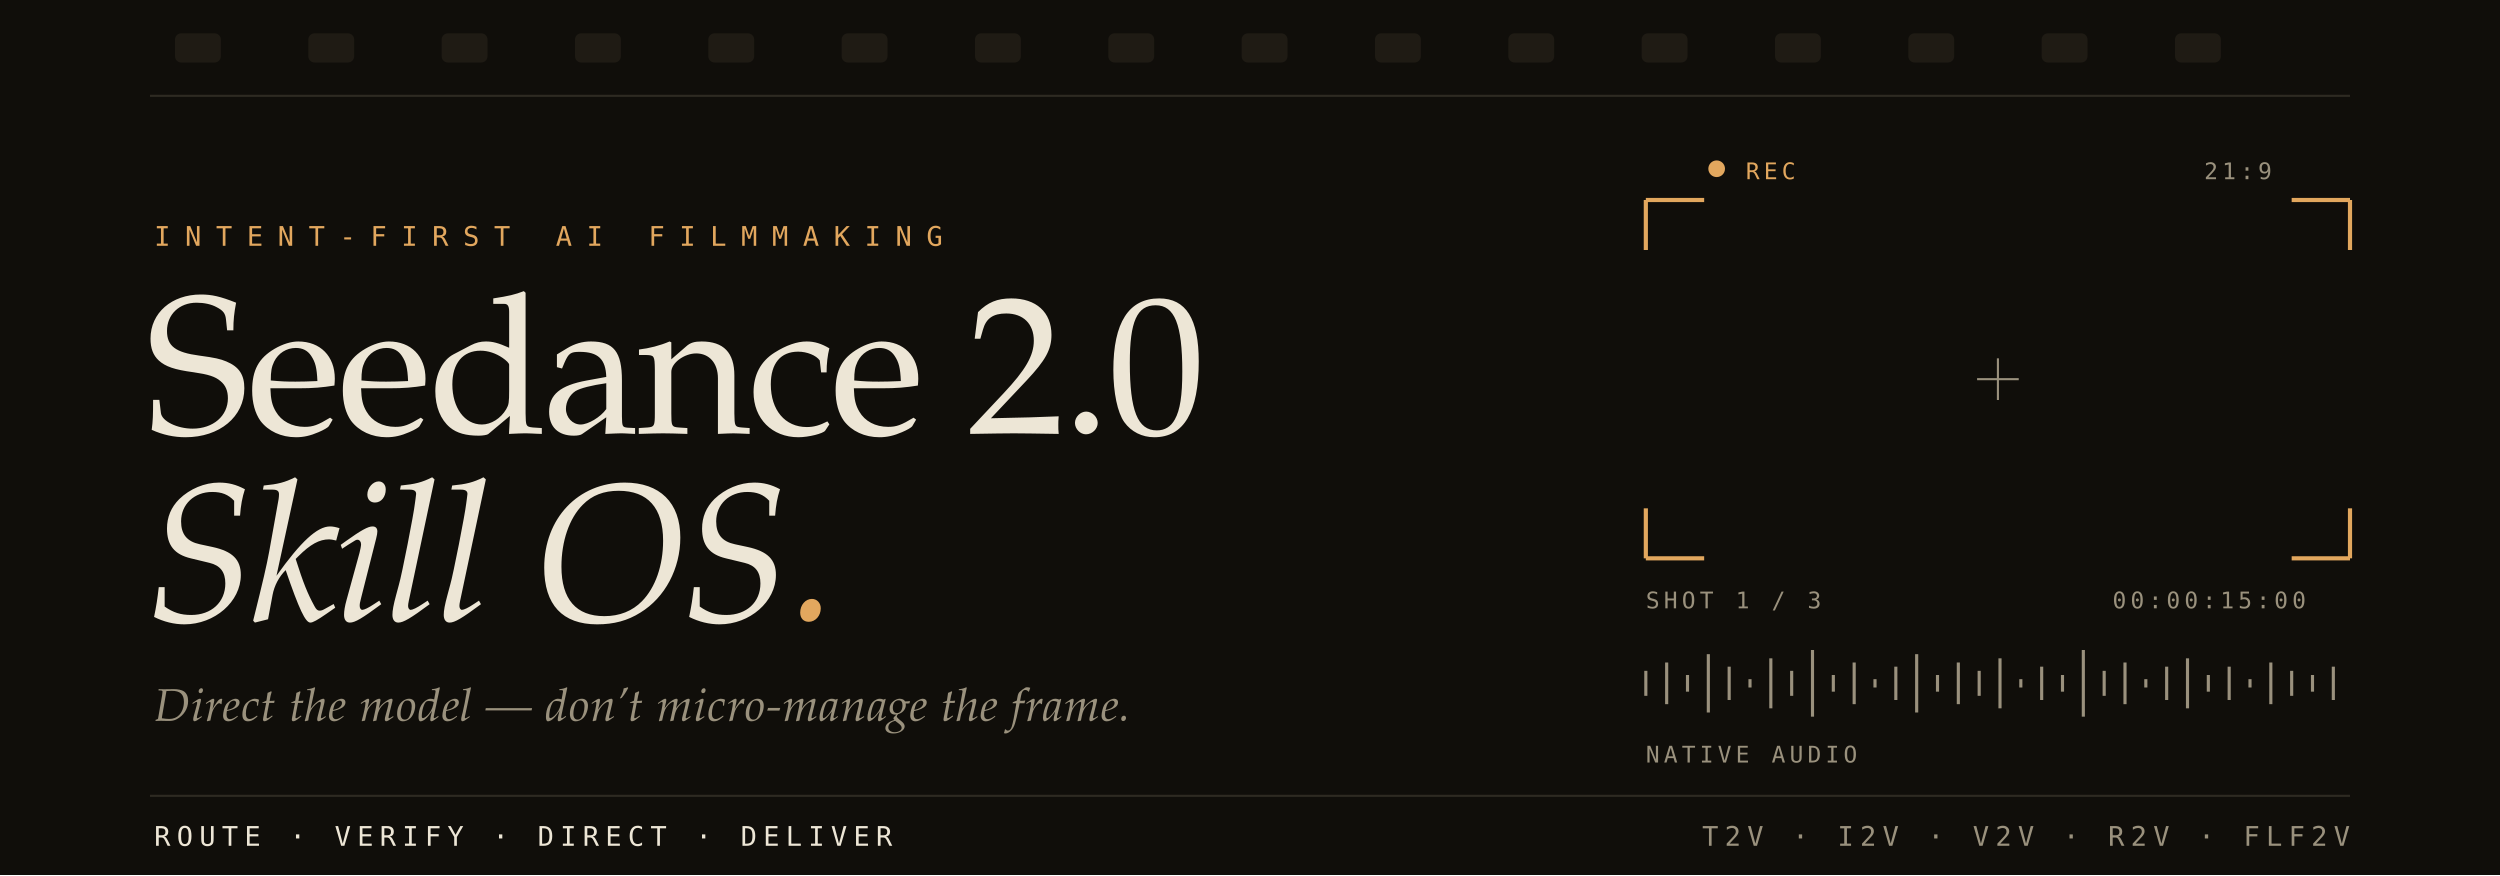
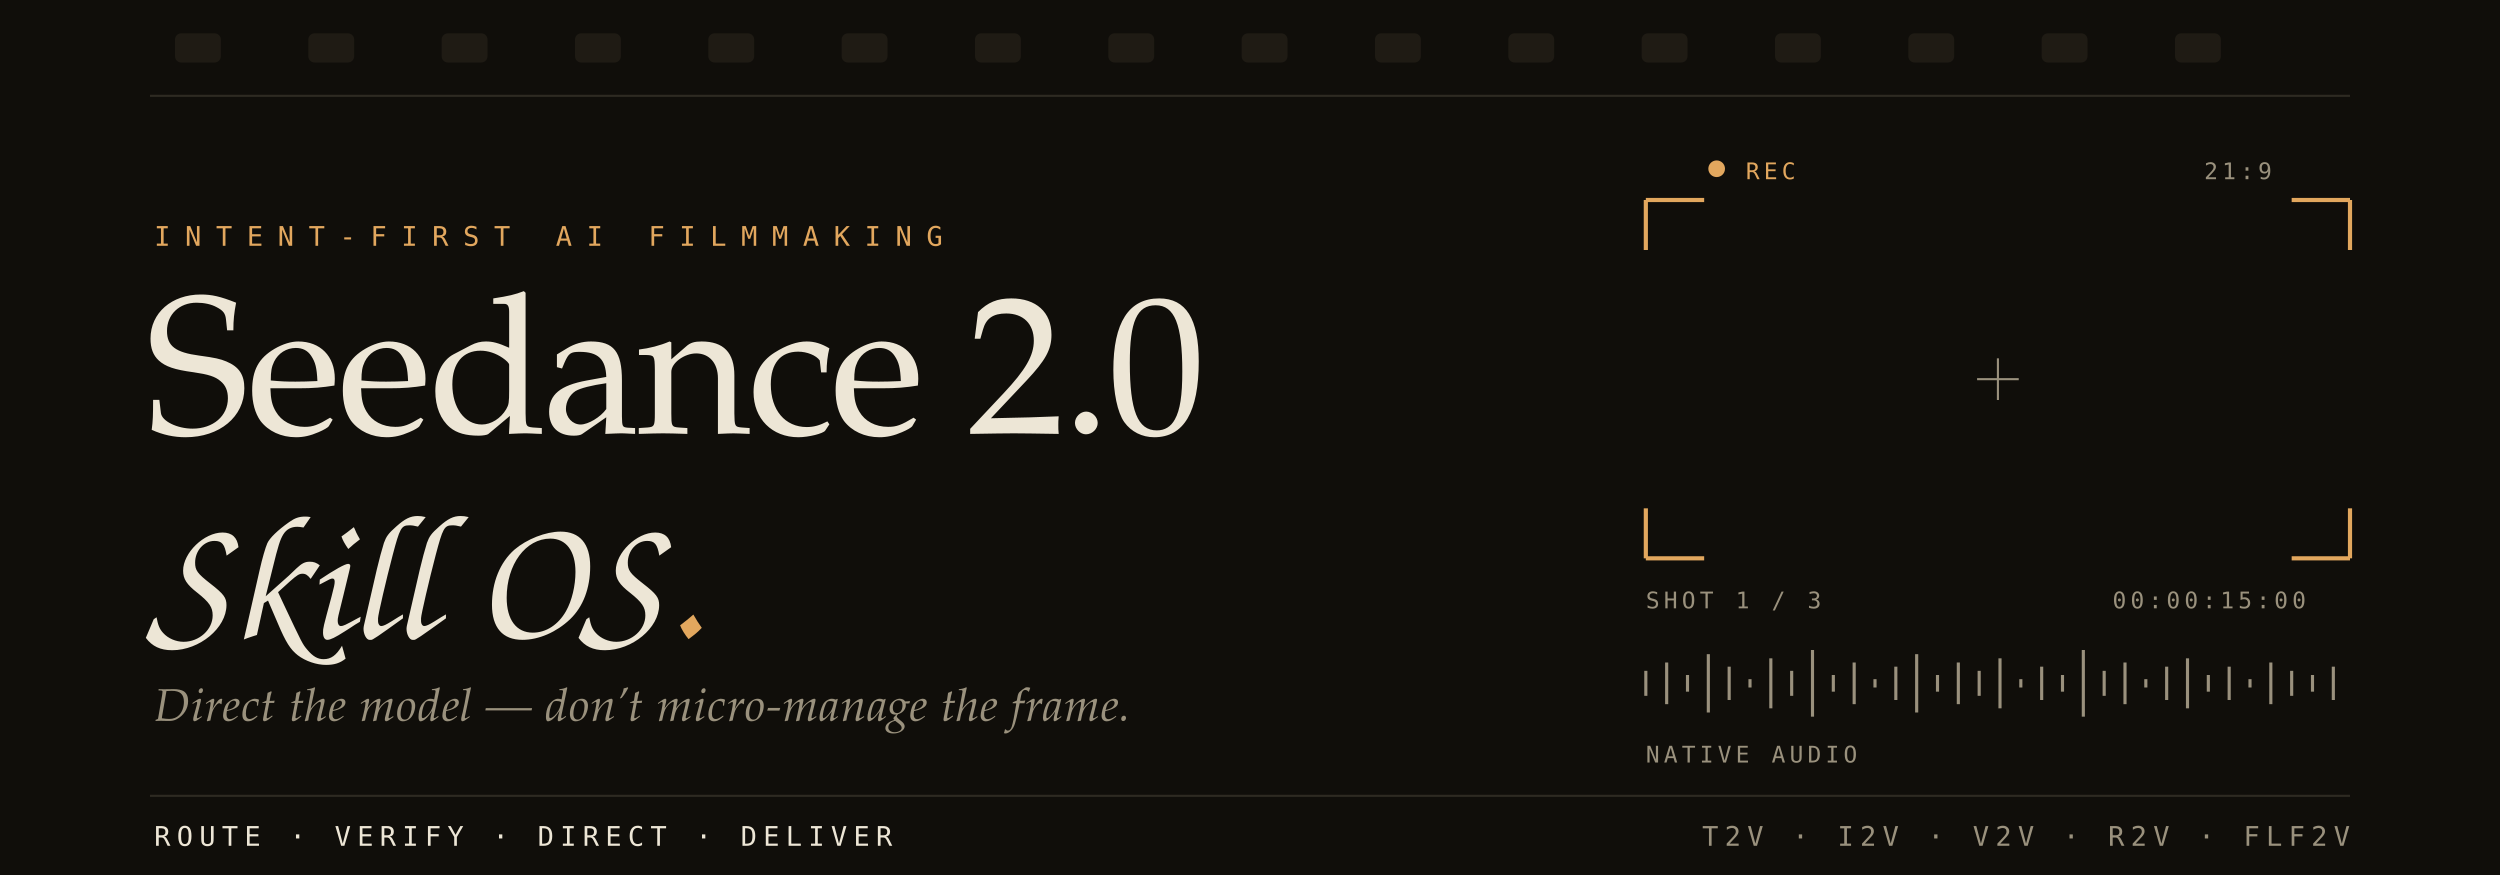
<svg xmlns="http://www.w3.org/2000/svg" width="1200" height="420" viewBox="0 0 1200 420" role="img" aria-labelledby="title desc">
  <defs>
    <style>
      .display{font:400 94px Didot,'Bodoni MT','Hoefler Text',Baskerville,'Palatino Linotype',Georgia,'Times New Roman',serif;fill:#EDE6D6;letter-spacing:-1.5px}
      .display-i{font:italic 400 94px Didot,'Bodoni MT','Hoefler Text',Baskerville,'Palatino Linotype',Georgia,'Times New Roman',serif;fill:#EDE6D6;letter-spacing:-1.5px}
+       .script{font:400 86px 'Snell Roundhand','Apple Chancery','Gabriola','Segoe Script','Brush Script MT',cursive;fill:#EDE6D6;letter-spacing:0}
      .tagline{font:italic 400 22px Didot,'Bodoni MT','Hoefler Text',Baskerville,'Palatino Linotype',Georgia,'Times New Roman',serif;fill:#9A917D;letter-spacing:0.5px}
      .eyebrow{font:400 13px ui-monospace,'SF Mono',SFMono-Regular,Menlo,Consolas,monospace;fill:#E2A75E;letter-spacing:7px}
      .spec{font:400 13px ui-monospace,'SF Mono',SFMono-Regular,Menlo,Consolas,monospace;fill:#9A917D;letter-spacing:3px}
      .spec-bright{font:400 13px ui-monospace,'SF Mono',SFMono-Regular,Menlo,Consolas,monospace;fill:#EDE6D6;letter-spacing:3px}
      .tiny{font:400 11px ui-monospace,'SF Mono',SFMono-Regular,Menlo,Consolas,monospace;fill:#9A917D;letter-spacing:2px}
      .tiny-amber{font:400 11px ui-monospace,'SF Mono',SFMono-Regular,Menlo,Consolas,monospace;fill:#E2A75E;letter-spacing:2px}
      .hair{stroke:#2E2A22;stroke-width:1}
      .mark{stroke:#E2A75E;stroke-width:2;fill:none}
      .wave{stroke:#9A917D;stroke-width:1.5}
    </style>
  </defs>
  <rect width="1200" height="420" fill="#100E0A" />
  <g fill="#1F1B14">
    <rect x="84" y="16" width="22" height="14" rx="3" />
    <rect x="148" y="16" width="22" height="14" rx="3" />
    <rect x="212" y="16" width="22" height="14" rx="3" />
    <rect x="276" y="16" width="22" height="14" rx="3" />
    <rect x="340" y="16" width="22" height="14" rx="3" />
    <rect x="404" y="16" width="22" height="14" rx="3" />
    <rect x="468" y="16" width="22" height="14" rx="3" />
    <rect x="532" y="16" width="22" height="14" rx="3" />
    <rect x="596" y="16" width="22" height="14" rx="3" />
    <rect x="660" y="16" width="22" height="14" rx="3" />
    <rect x="724" y="16" width="22" height="14" rx="3" />
    <rect x="788" y="16" width="22" height="14" rx="3" />
    <rect x="852" y="16" width="22" height="14" rx="3" />
    <rect x="916" y="16" width="22" height="14" rx="3" />
    <rect x="980" y="16" width="22" height="14" rx="3" />
    <rect x="1044" y="16" width="22" height="14" rx="3" />
  </g>
  <line x1="72" y1="46" x2="1128" y2="46" class="hair" />
  <text x="74" y="118" class="eyebrow">INTENT-FIRST AI FILMMAKING</text>
  <text x="70" y="208" class="display">Seedance 2.0</text>
-   <text x="70" y="298" class="display-i">Skill OS<tspan fill="#E2A75E">.</tspan>
+   <text x="70" y="306" class="script">Skill OS<tspan fill="#E2A75E">.</tspan>
  </text>
  <text x="74" y="346" class="tagline">Direct the model — don’t micro-manage the frame.</text>
  <g>
    <path class="mark" d="M790 96 h28 M790 96 v24" />
    <path class="mark" d="M1128 96 h-28 M1128 96 v24" />
    <path class="mark" d="M790 268 h28 M790 268 v-24" />
    <path class="mark" d="M1128 268 h-28 M1128 268 v-24" />
    <line x1="959" y1="172" x2="959" y2="192" stroke="#9A917D" stroke-width="1" />
    <line x1="949" y1="182" x2="969" y2="182" stroke="#9A917D" stroke-width="1" />
    <text x="838" y="86" class="tiny-amber">REC</text>
    <circle cx="824" cy="81" r="4" fill="#E2A75E" />
    <text x="1058" y="86" class="tiny">21:9</text>
    <text x="790" y="292" class="tiny">SHOT 1 / 3</text>
    <text x="1014" y="292" class="tiny">00:00:15:00</text>
  </g>
  <g class="wave">
    <line x1="790" y1="322" x2="790" y2="334" />
    <line x1="800" y1="318" x2="800" y2="338" />
    <line x1="810" y1="324" x2="810" y2="332" />
    <line x1="820" y1="314" x2="820" y2="342" />
    <line x1="830" y1="320" x2="830" y2="336" />
    <line x1="840" y1="326" x2="840" y2="330" />
    <line x1="850" y1="316" x2="850" y2="340" />
    <line x1="860" y1="322" x2="860" y2="334" />
    <line x1="870" y1="312" x2="870" y2="344" />
    <line x1="880" y1="324" x2="880" y2="332" />
    <line x1="890" y1="318" x2="890" y2="338" />
    <line x1="900" y1="326" x2="900" y2="330" />
    <line x1="910" y1="320" x2="910" y2="336" />
    <line x1="920" y1="314" x2="920" y2="342" />
    <line x1="930" y1="324" x2="930" y2="332" />
    <line x1="940" y1="318" x2="940" y2="338" />
    <line x1="950" y1="322" x2="950" y2="334" />
    <line x1="960" y1="316" x2="960" y2="340" />
    <line x1="970" y1="326" x2="970" y2="330" />
    <line x1="980" y1="320" x2="980" y2="336" />
    <line x1="990" y1="324" x2="990" y2="332" />
    <line x1="1000" y1="312" x2="1000" y2="344" />
    <line x1="1010" y1="322" x2="1010" y2="334" />
    <line x1="1020" y1="318" x2="1020" y2="338" />
    <line x1="1030" y1="326" x2="1030" y2="330" />
    <line x1="1040" y1="320" x2="1040" y2="336" />
    <line x1="1050" y1="316" x2="1050" y2="340" />
    <line x1="1060" y1="324" x2="1060" y2="332" />
    <line x1="1070" y1="320" x2="1070" y2="336" />
    <line x1="1080" y1="326" x2="1080" y2="330" />
    <line x1="1090" y1="318" x2="1090" y2="338" />
    <line x1="1100" y1="322" x2="1100" y2="334" />
    <line x1="1110" y1="324" x2="1110" y2="332" />
    <line x1="1120" y1="320" x2="1120" y2="336" />
  </g>
  <text x="790" y="366" class="tiny">NATIVE AUDIO</text>
  <line x1="72" y1="382" x2="1128" y2="382" class="hair" />
  <text x="74" y="406" class="spec-bright">ROUTE · VERIFY · DIRECT · DELIVER</text>
  <text x="1128" y="406" text-anchor="end" class="spec">T2V · I2V · V2V · R2V · FLF2V</text>
</svg>
